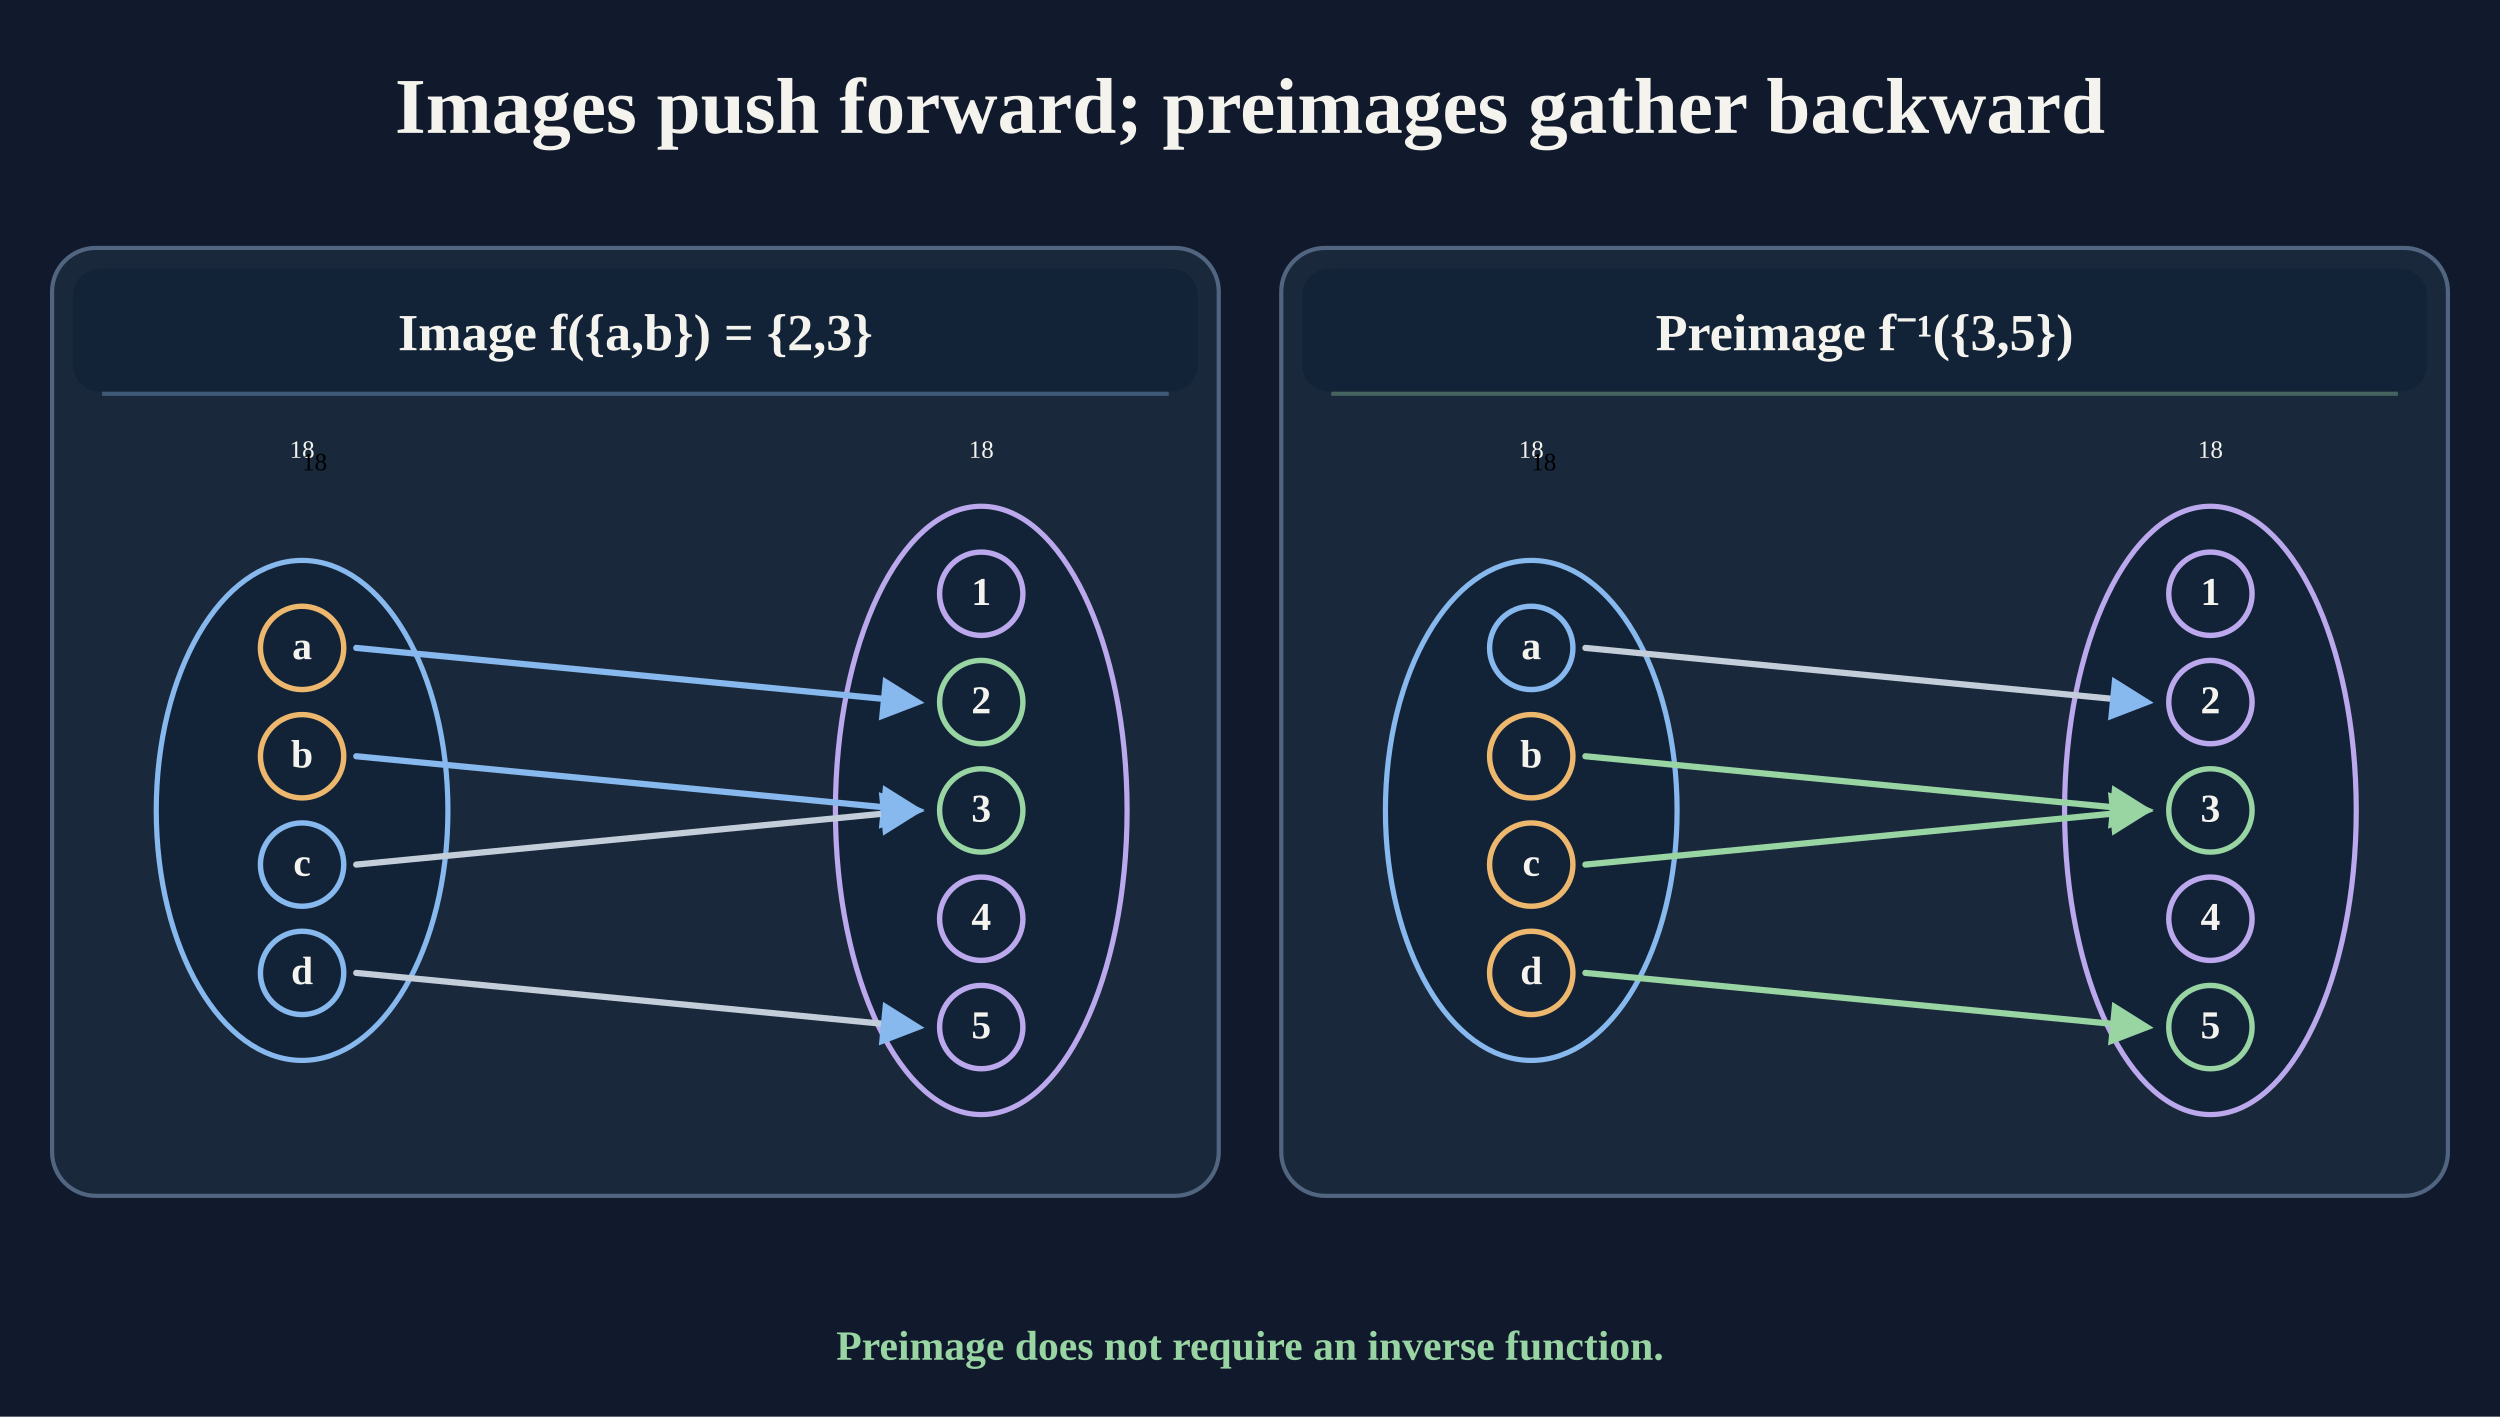
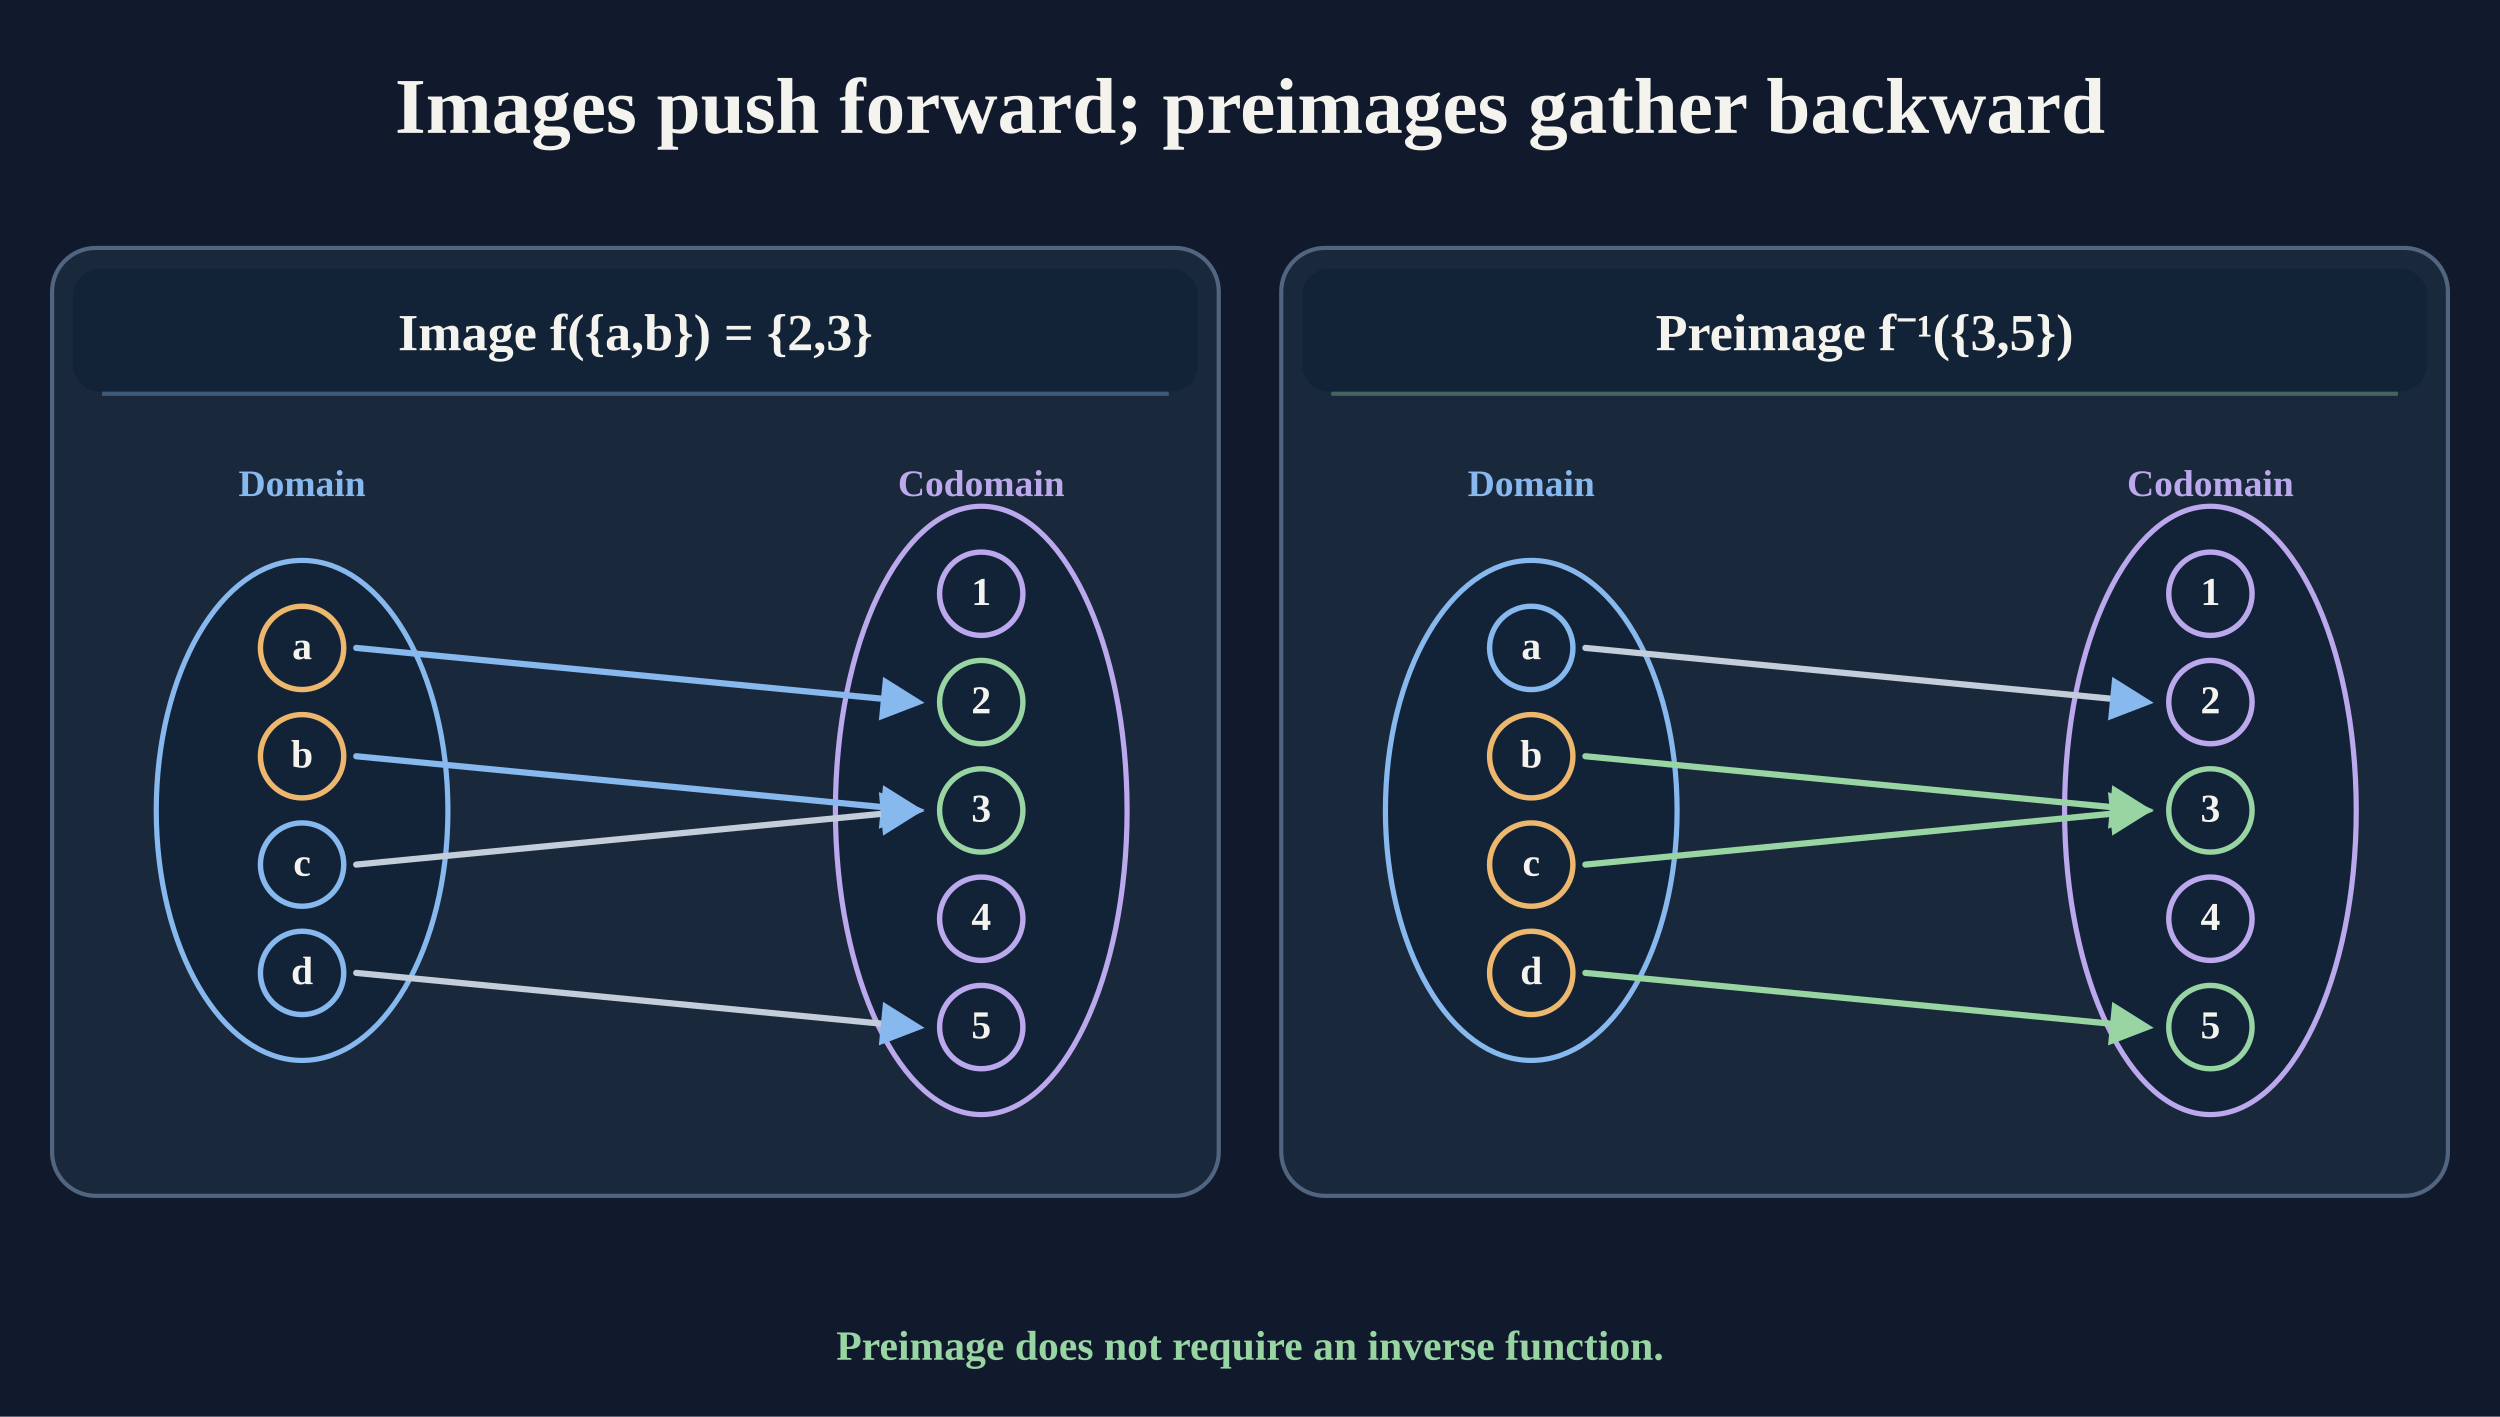
<svg xmlns="http://www.w3.org/2000/svg" viewBox="0 0 1200 680" width="1200" height="680" role="img" aria-labelledby="title desc">
  <defs>
    <marker id="arrowB" viewBox="0 0 10 10" refX="8.2" refY="5" markerWidth="7" markerHeight="7" orient="auto-start-reverse">
      <path d="M0 0 L10 5 L0 10Z" fill="#87B8EE" />
    </marker>
    <marker id="arrowR" viewBox="0 0 10 10" refX="8.2" refY="5" markerWidth="7" markerHeight="7" orient="auto-start-reverse">
      <path d="M0 0 L10 5 L0 10Z" fill="#F28D95" />
    </marker>
    <marker id="arrowM" viewBox="0 0 10 10" refX="8.2" refY="5" markerWidth="7" markerHeight="7" orient="auto-start-reverse">
      <path d="M0 0 L10 5 L0 10Z" fill="#98D5A3" />
    </marker>
    <marker id="arrowV" viewBox="0 0 10 10" refX="8.2" refY="5" markerWidth="7" markerHeight="7" orient="auto-start-reverse">
      <path d="M0 0 L10 5 L0 10Z" fill="#BCA8EC" />
    </marker>
    <marker id="arrowG" viewBox="0 0 10 10" refX="8.2" refY="5" markerWidth="7" markerHeight="7" orient="auto-start-reverse">
      <path d="M0 0 L10 5 L0 10Z" fill="#EDB86D" />
    </marker>
  </defs>
  <rect width="1200" height="680" fill="#101A2C" />
  <text x="600" y="53" fill="#F4F3ED" font-size="38" font-weight="700" text-anchor="middle" dominant-baseline="middle">Images push forward; preimages gather backward</text>
  <rect x="25" y="119" width="560" height="455" rx="21" fill="#19283A" stroke="#526580" stroke-width="2" />
  <rect x="35" y="129" width="540" height="59" rx="13" fill="#122338" />
  <text x="305" y="161" fill="#F4F3ED" font-size="25" font-weight="700" text-anchor="middle" dominant-baseline="middle">Image f({a,b}) = {2,3}</text>
  <path d="M49 189 H561" stroke="#87B8EE" opacity=".35" stroke-width="2" />
+   <text x="145" y="233" fill="#87B8EE" font-size="18" font-weight="600" text-anchor="middle" dominant-baseline="middle">Domain</text>
  <ellipse cx="145" cy="389" rx="70" ry="120" fill="#122338" stroke="#87B8EE" stroke-width="2.5" />
+   <text x="471" y="233" fill="#BCA8EC" font-size="18" font-weight="600" text-anchor="middle" dominant-baseline="middle">Codomain</text>
  <ellipse cx="471" cy="389" rx="70" ry="146" fill="#122338" stroke="#BCA8EC" stroke-width="2.5" />
-   <text x="145" y="217" fill="#F4F3ED" font-size="#87B8EE" font-weight="500" text-anchor="middle" dominant-baseline="middle">18</text>
-   <text x="471" y="217" fill="#F4F3ED" font-size="#BCA8EC" font-weight="500" text-anchor="middle" dominant-baseline="middle">18</text>
-   <text x="145" y="223" fill="middle" font-size="#87B8EE" font-weight="500" text-anchor="600" dominant-baseline="middle">18</text>
  <path d="M171 311 L440 337" fill="none" stroke="#87B8EE" stroke-width="3" stroke-linecap="round" marker-end="url(#arrowB)" />
  <path d="M171 363 L440 389" fill="none" stroke="#87B8EE" stroke-width="3" stroke-linecap="round" marker-end="url(#arrowB)" />
  <path d="M171 415 L440 389" fill="none" stroke="#C4CEDA" stroke-width="3" stroke-linecap="round" marker-end="url(#arrowB)" />
  <path d="M171 467 L440 493" fill="none" stroke="#C4CEDA" stroke-width="3" stroke-linecap="round" marker-end="url(#arrowB)" />
  <circle cx="145" cy="311" r="20" fill="#122338" stroke="#EDB86D" stroke-width="2.6" />
  <text x="145" y="311" fill="#F4F3ED" font-size="19" font-weight="600" text-anchor="middle" dominant-baseline="middle">a</text>
  <circle cx="145" cy="363" r="20" fill="#122338" stroke="#EDB86D" stroke-width="2.6" />
  <text x="145" y="363" fill="#F4F3ED" font-size="19" font-weight="600" text-anchor="middle" dominant-baseline="middle">b</text>
  <circle cx="145" cy="415" r="20" fill="#122338" stroke="#87B8EE" stroke-width="2.6" />
  <text x="145" y="415" fill="#F4F3ED" font-size="19" font-weight="600" text-anchor="middle" dominant-baseline="middle">c</text>
  <circle cx="145" cy="467" r="20" fill="#122338" stroke="#87B8EE" stroke-width="2.6" />
  <text x="145" y="467" fill="#F4F3ED" font-size="19" font-weight="600" text-anchor="middle" dominant-baseline="middle">d</text>
  <circle cx="471" cy="285" r="20" fill="#122338" stroke="#BCA8EC" stroke-width="2.6" />
  <text x="471" y="285" fill="#F4F3ED" font-size="19" font-weight="600" text-anchor="middle" dominant-baseline="middle">1</text>
  <circle cx="471" cy="337" r="20" fill="#122338" stroke="#98D5A3" stroke-width="2.6" />
  <text x="471" y="337" fill="#F4F3ED" font-size="19" font-weight="600" text-anchor="middle" dominant-baseline="middle">2</text>
  <circle cx="471" cy="389" r="20" fill="#122338" stroke="#98D5A3" stroke-width="2.6" />
  <text x="471" y="389" fill="#F4F3ED" font-size="19" font-weight="600" text-anchor="middle" dominant-baseline="middle">3</text>
  <circle cx="471" cy="441" r="20" fill="#122338" stroke="#BCA8EC" stroke-width="2.6" />
  <text x="471" y="441" fill="#F4F3ED" font-size="19" font-weight="600" text-anchor="middle" dominant-baseline="middle">4</text>
  <circle cx="471" cy="493" r="20" fill="#122338" stroke="#BCA8EC" stroke-width="2.6" />
  <text x="471" y="493" fill="#F4F3ED" font-size="19" font-weight="600" text-anchor="middle" dominant-baseline="middle">5</text>
  <rect x="615" y="119" width="560" height="455" rx="21" fill="#19283A" stroke="#526580" stroke-width="2" />
  <rect x="625" y="129" width="540" height="59" rx="13" fill="#122338" />
  <text x="895" y="161" fill="#F4F3ED" font-size="25" font-weight="700" text-anchor="middle" dominant-baseline="middle">Preimage f⁻¹({3,5})</text>
  <path d="M639 189 H1151" stroke="#98D5A3" opacity=".35" stroke-width="2" />
+   <text x="735" y="233" fill="#87B8EE" font-size="18" font-weight="600" text-anchor="middle" dominant-baseline="middle">Domain</text>
  <ellipse cx="735" cy="389" rx="70" ry="120" fill="#122338" stroke="#87B8EE" stroke-width="2.5" />
+   <text x="1061" y="233" fill="#BCA8EC" font-size="18" font-weight="600" text-anchor="middle" dominant-baseline="middle">Codomain</text>
  <ellipse cx="1061" cy="389" rx="70" ry="146" fill="#122338" stroke="#BCA8EC" stroke-width="2.5" />
-   <text x="735" y="217" fill="#F4F3ED" font-size="#87B8EE" font-weight="500" text-anchor="middle" dominant-baseline="middle">18</text>
-   <text x="1061" y="217" fill="#F4F3ED" font-size="#BCA8EC" font-weight="500" text-anchor="middle" dominant-baseline="middle">18</text>
-   <text x="735" y="223" fill="middle" font-size="#87B8EE" font-weight="500" text-anchor="600" dominant-baseline="middle">18</text>
  <path d="M761 311 L1030 337" fill="none" stroke="#C4CEDA" stroke-width="3" stroke-linecap="round" marker-end="url(#arrowB)" />
  <path d="M761 363 L1030 389" fill="none" stroke="#98D5A3" stroke-width="3" stroke-linecap="round" marker-end="url(#arrowM)" />
  <path d="M761 415 L1030 389" fill="none" stroke="#98D5A3" stroke-width="3" stroke-linecap="round" marker-end="url(#arrowM)" />
  <path d="M761 467 L1030 493" fill="none" stroke="#98D5A3" stroke-width="3" stroke-linecap="round" marker-end="url(#arrowM)" />
  <circle cx="735" cy="311" r="20" fill="#122338" stroke="#87B8EE" stroke-width="2.6" />
  <text x="735" y="311" fill="#F4F3ED" font-size="19" font-weight="600" text-anchor="middle" dominant-baseline="middle">a</text>
  <circle cx="735" cy="363" r="20" fill="#122338" stroke="#EDB86D" stroke-width="2.6" />
  <text x="735" y="363" fill="#F4F3ED" font-size="19" font-weight="600" text-anchor="middle" dominant-baseline="middle">b</text>
  <circle cx="735" cy="415" r="20" fill="#122338" stroke="#EDB86D" stroke-width="2.6" />
  <text x="735" y="415" fill="#F4F3ED" font-size="19" font-weight="600" text-anchor="middle" dominant-baseline="middle">c</text>
  <circle cx="735" cy="467" r="20" fill="#122338" stroke="#EDB86D" stroke-width="2.6" />
  <text x="735" y="467" fill="#F4F3ED" font-size="19" font-weight="600" text-anchor="middle" dominant-baseline="middle">d</text>
  <circle cx="1061" cy="285" r="20" fill="#122338" stroke="#BCA8EC" stroke-width="2.6" />
  <text x="1061" y="285" fill="#F4F3ED" font-size="19" font-weight="600" text-anchor="middle" dominant-baseline="middle">1</text>
  <circle cx="1061" cy="337" r="20" fill="#122338" stroke="#BCA8EC" stroke-width="2.6" />
  <text x="1061" y="337" fill="#F4F3ED" font-size="19" font-weight="600" text-anchor="middle" dominant-baseline="middle">2</text>
  <circle cx="1061" cy="389" r="20" fill="#122338" stroke="#98D5A3" stroke-width="2.6" />
  <text x="1061" y="389" fill="#F4F3ED" font-size="19" font-weight="600" text-anchor="middle" dominant-baseline="middle">3</text>
  <circle cx="1061" cy="441" r="20" fill="#122338" stroke="#BCA8EC" stroke-width="2.6" />
  <text x="1061" y="441" fill="#F4F3ED" font-size="19" font-weight="600" text-anchor="middle" dominant-baseline="middle">4</text>
  <circle cx="1061" cy="493" r="20" fill="#122338" stroke="#98D5A3" stroke-width="2.6" />
  <text x="1061" y="493" fill="#F4F3ED" font-size="19" font-weight="600" text-anchor="middle" dominant-baseline="middle">5</text>
  <text x="600" y="647" fill="#98D5A3" font-size="20" font-weight="600" text-anchor="middle" dominant-baseline="middle">Preimage does not require an inverse function.</text>
</svg>
